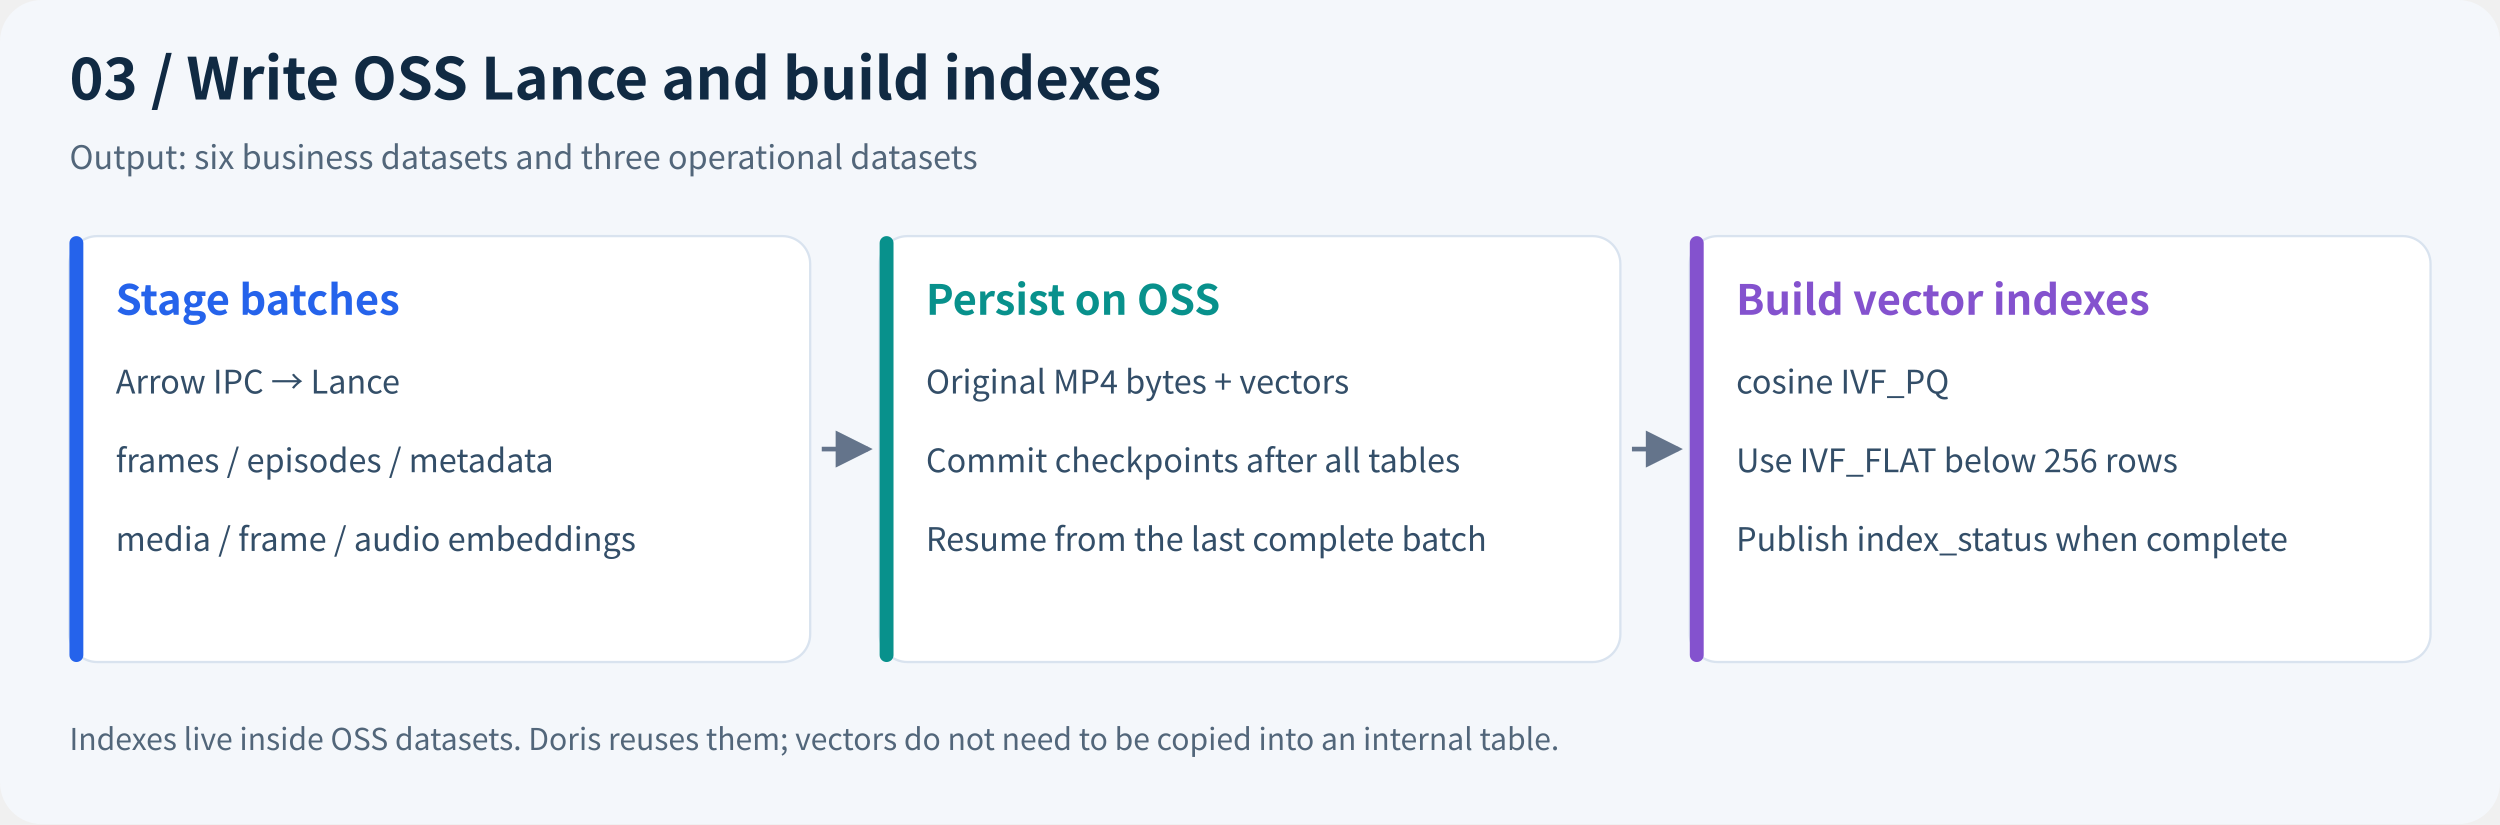
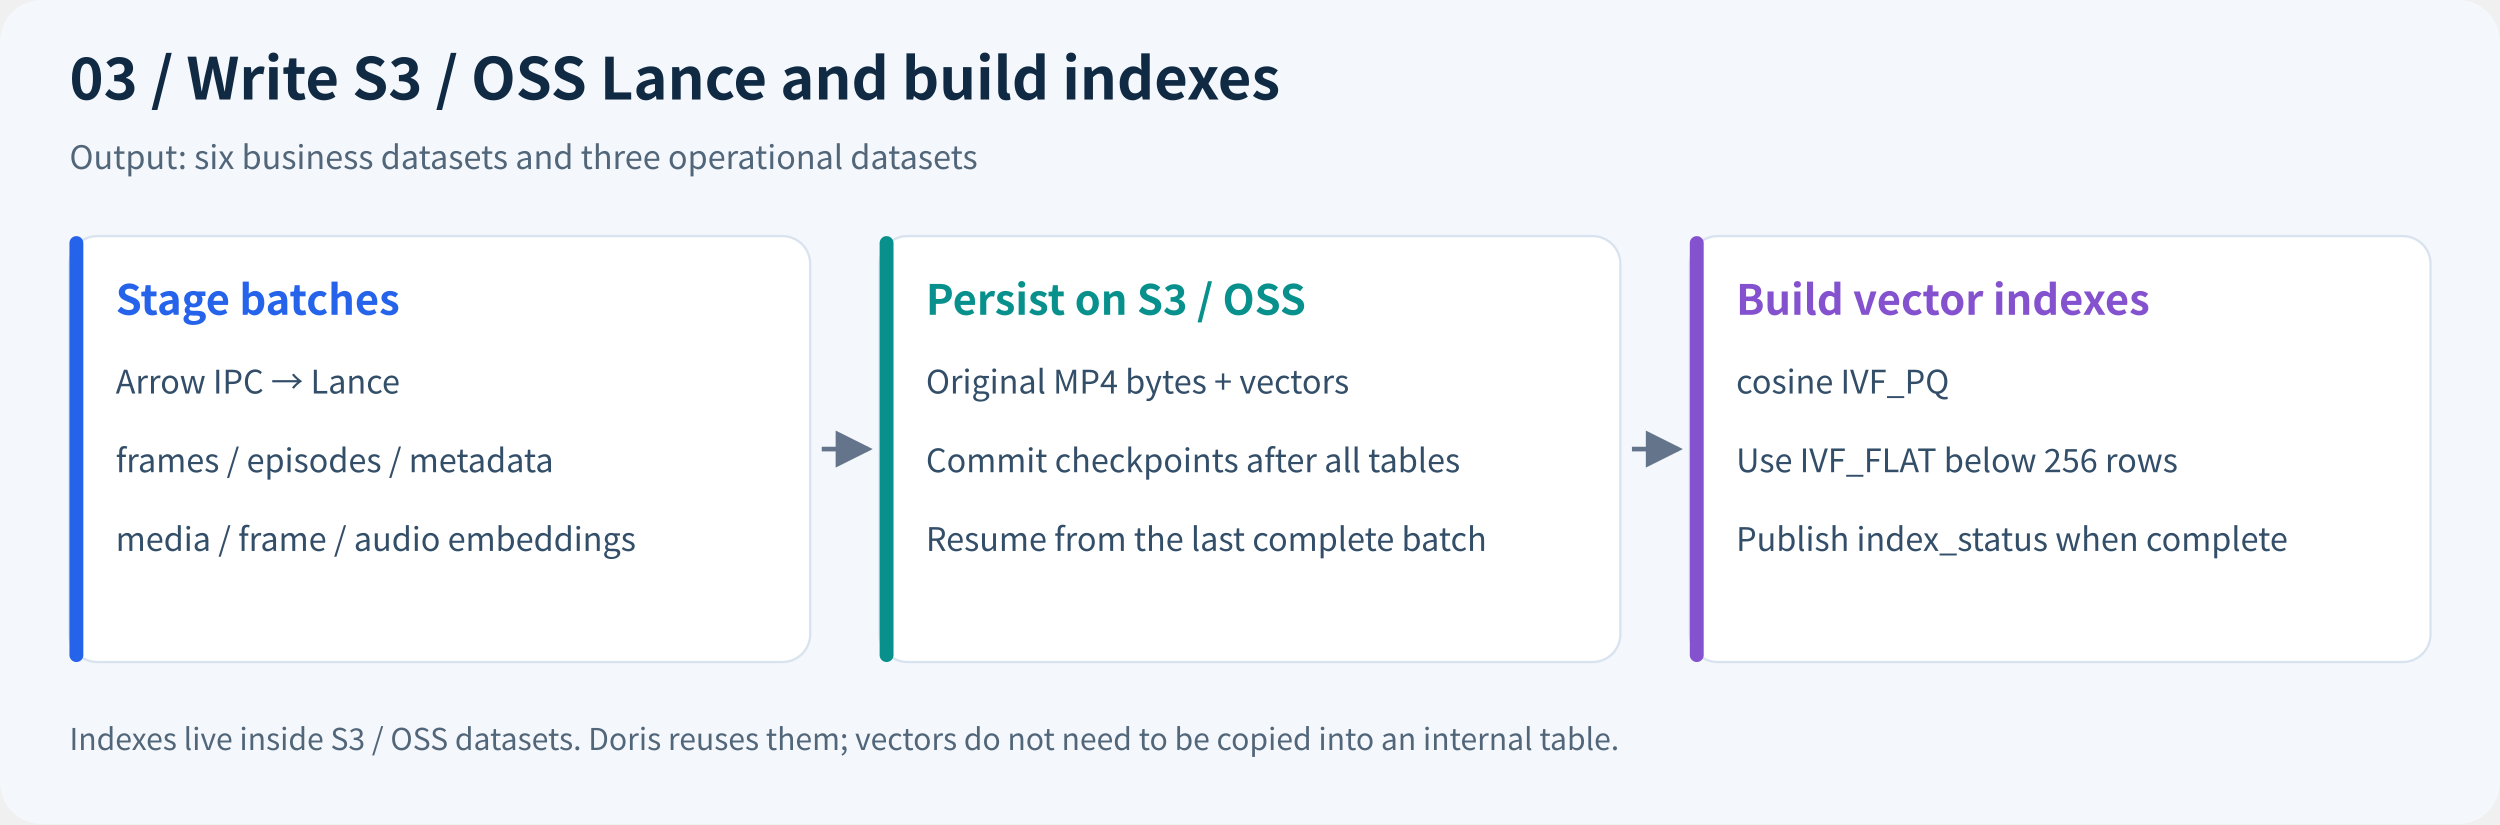
<svg xmlns="http://www.w3.org/2000/svg" viewBox="0 0 1080 356" width="1080" role="img" aria-labelledby="title desc">
  <defs>
    <marker id="arrow" markerWidth="8" markerHeight="8" refX="7" refY="4" orient="auto">
      <path d="M0,0 L8,4 L0,8" fill="#64748b" />
    </marker>
  </defs>
  <rect width="1080" height="356" rx="18" fill="#f4f7fb" />
  <g font-family="Noto Sans CJK SC,Microsoft YaHei,Arial,sans-serif">
-     <text x="30" y="43" font-size="25" font-weight="700" fill="#102a43">03 / Write OSS Lance and build indexes</text>
+     <text x="30" y="43" font-size="25" font-weight="700" fill="#102a43">03 / Write S3 / OSS Lance and build indexes</text>
    <text x="30" y="73" font-size="14" fill="#52667a">Output: six business datasets and three operational datasets</text>
    <rect x="30" y="102" width="320" height="184" rx="12" fill="white" stroke="#d9e3ef" />
    <rect x="30" y="102" width="6" height="184" rx="3" fill="#2563eb" />
    <text x="50" y="136" font-size="18" font-weight="700" fill="#2563eb">Stage batches</text>
    <text x="50" y="170" font-size="14" font-weight="400" fill="#334e68">Arrow IPC → Lance</text>
    <text x="50" y="204" font-size="14" font-weight="400" fill="#334e68">frames / episodes / metadata</text>
    <text x="50" y="238" font-size="14" font-weight="400" fill="#334e68">media / frame / audio embeddings</text>
    <path d="M355,194 H375" stroke="#64748b" stroke-width="2" marker-end="url(#arrow)" />
    <rect x="380" y="102" width="320" height="184" rx="12" fill="white" stroke="#d9e3ef" />
    <rect x="380" y="102" width="6" height="184" rx="3" fill="#08918c" />
-     <text x="400" y="136" font-size="18" font-weight="700" fill="#08918c">Persist on OSS</text>
+     <text x="400" y="136" font-size="18" font-weight="700" fill="#08918c">Persist on S3 / OSS</text>
    <text x="400" y="170" font-size="14" font-weight="400" fill="#334e68">Original MP4 bytes + vectors</text>
    <text x="400" y="204" font-size="14" font-weight="400" fill="#334e68">Commit checkpoints after all tables</text>
    <text x="400" y="238" font-size="14" font-weight="400" fill="#334e68">Resume from the last complete batch</text>
    <path d="M705,194 H725" stroke="#64748b" stroke-width="2" marker-end="url(#arrow)" />
    <rect x="730" y="102" width="320" height="184" rx="12" fill="white" stroke="#d9e3ef" />
    <rect x="730" y="102" width="6" height="184" rx="3" fill="#8452ce" />
    <text x="750" y="136" font-size="18" font-weight="700" fill="#8452ce">Build vector indexes</text>
    <text x="750" y="170" font-size="14" font-weight="400" fill="#334e68">cosine IVF_PQ</text>
    <text x="750" y="204" font-size="14" font-weight="400" fill="#334e68">Use IVF_FLAT below 256 rows</text>
    <text x="750" y="238" font-size="14" font-weight="400" fill="#334e68">Publish index_status when complete</text>
-     <text x="30" y="324" font-size="13" fill="#52667a">Indexes live inside OSS datasets. Doris reuses them; vectors do not need to be copied into an internal table.</text>
+     <text x="30" y="324" font-size="13" fill="#52667a">Indexes live inside S3 / OSS datasets. Doris reuses them; vectors do not need to be copied into an internal table.</text>
  </g>
</svg>
